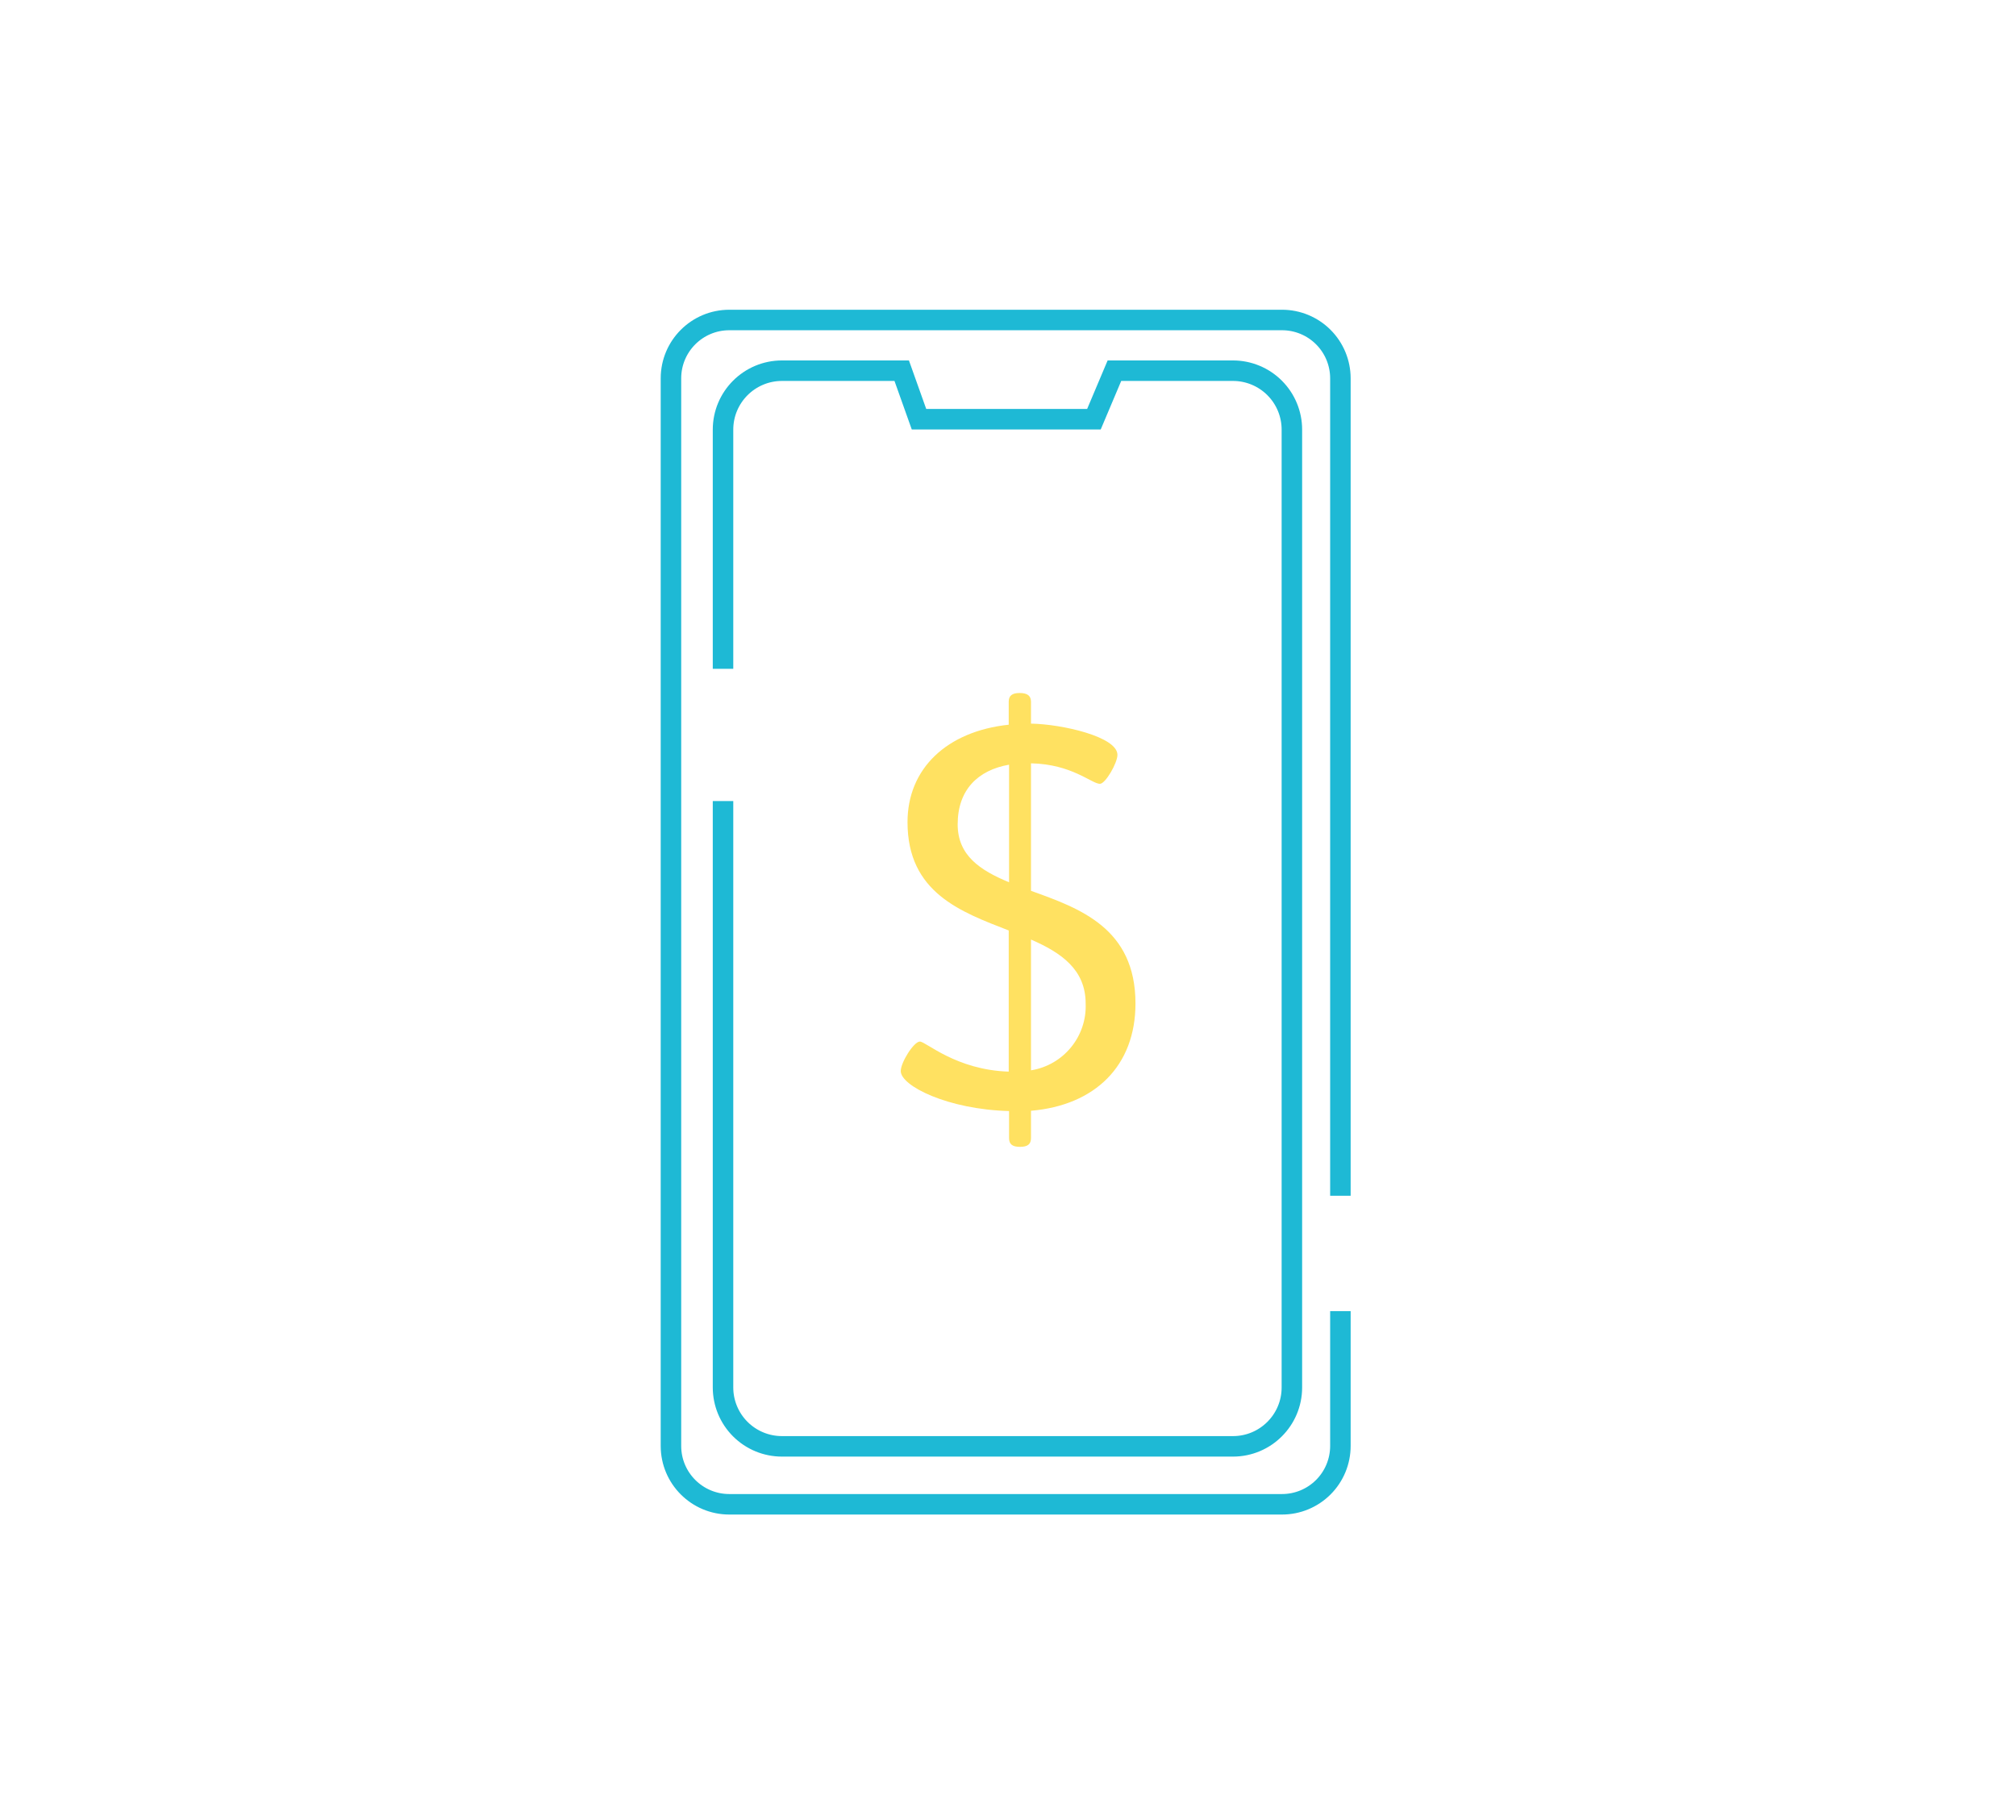
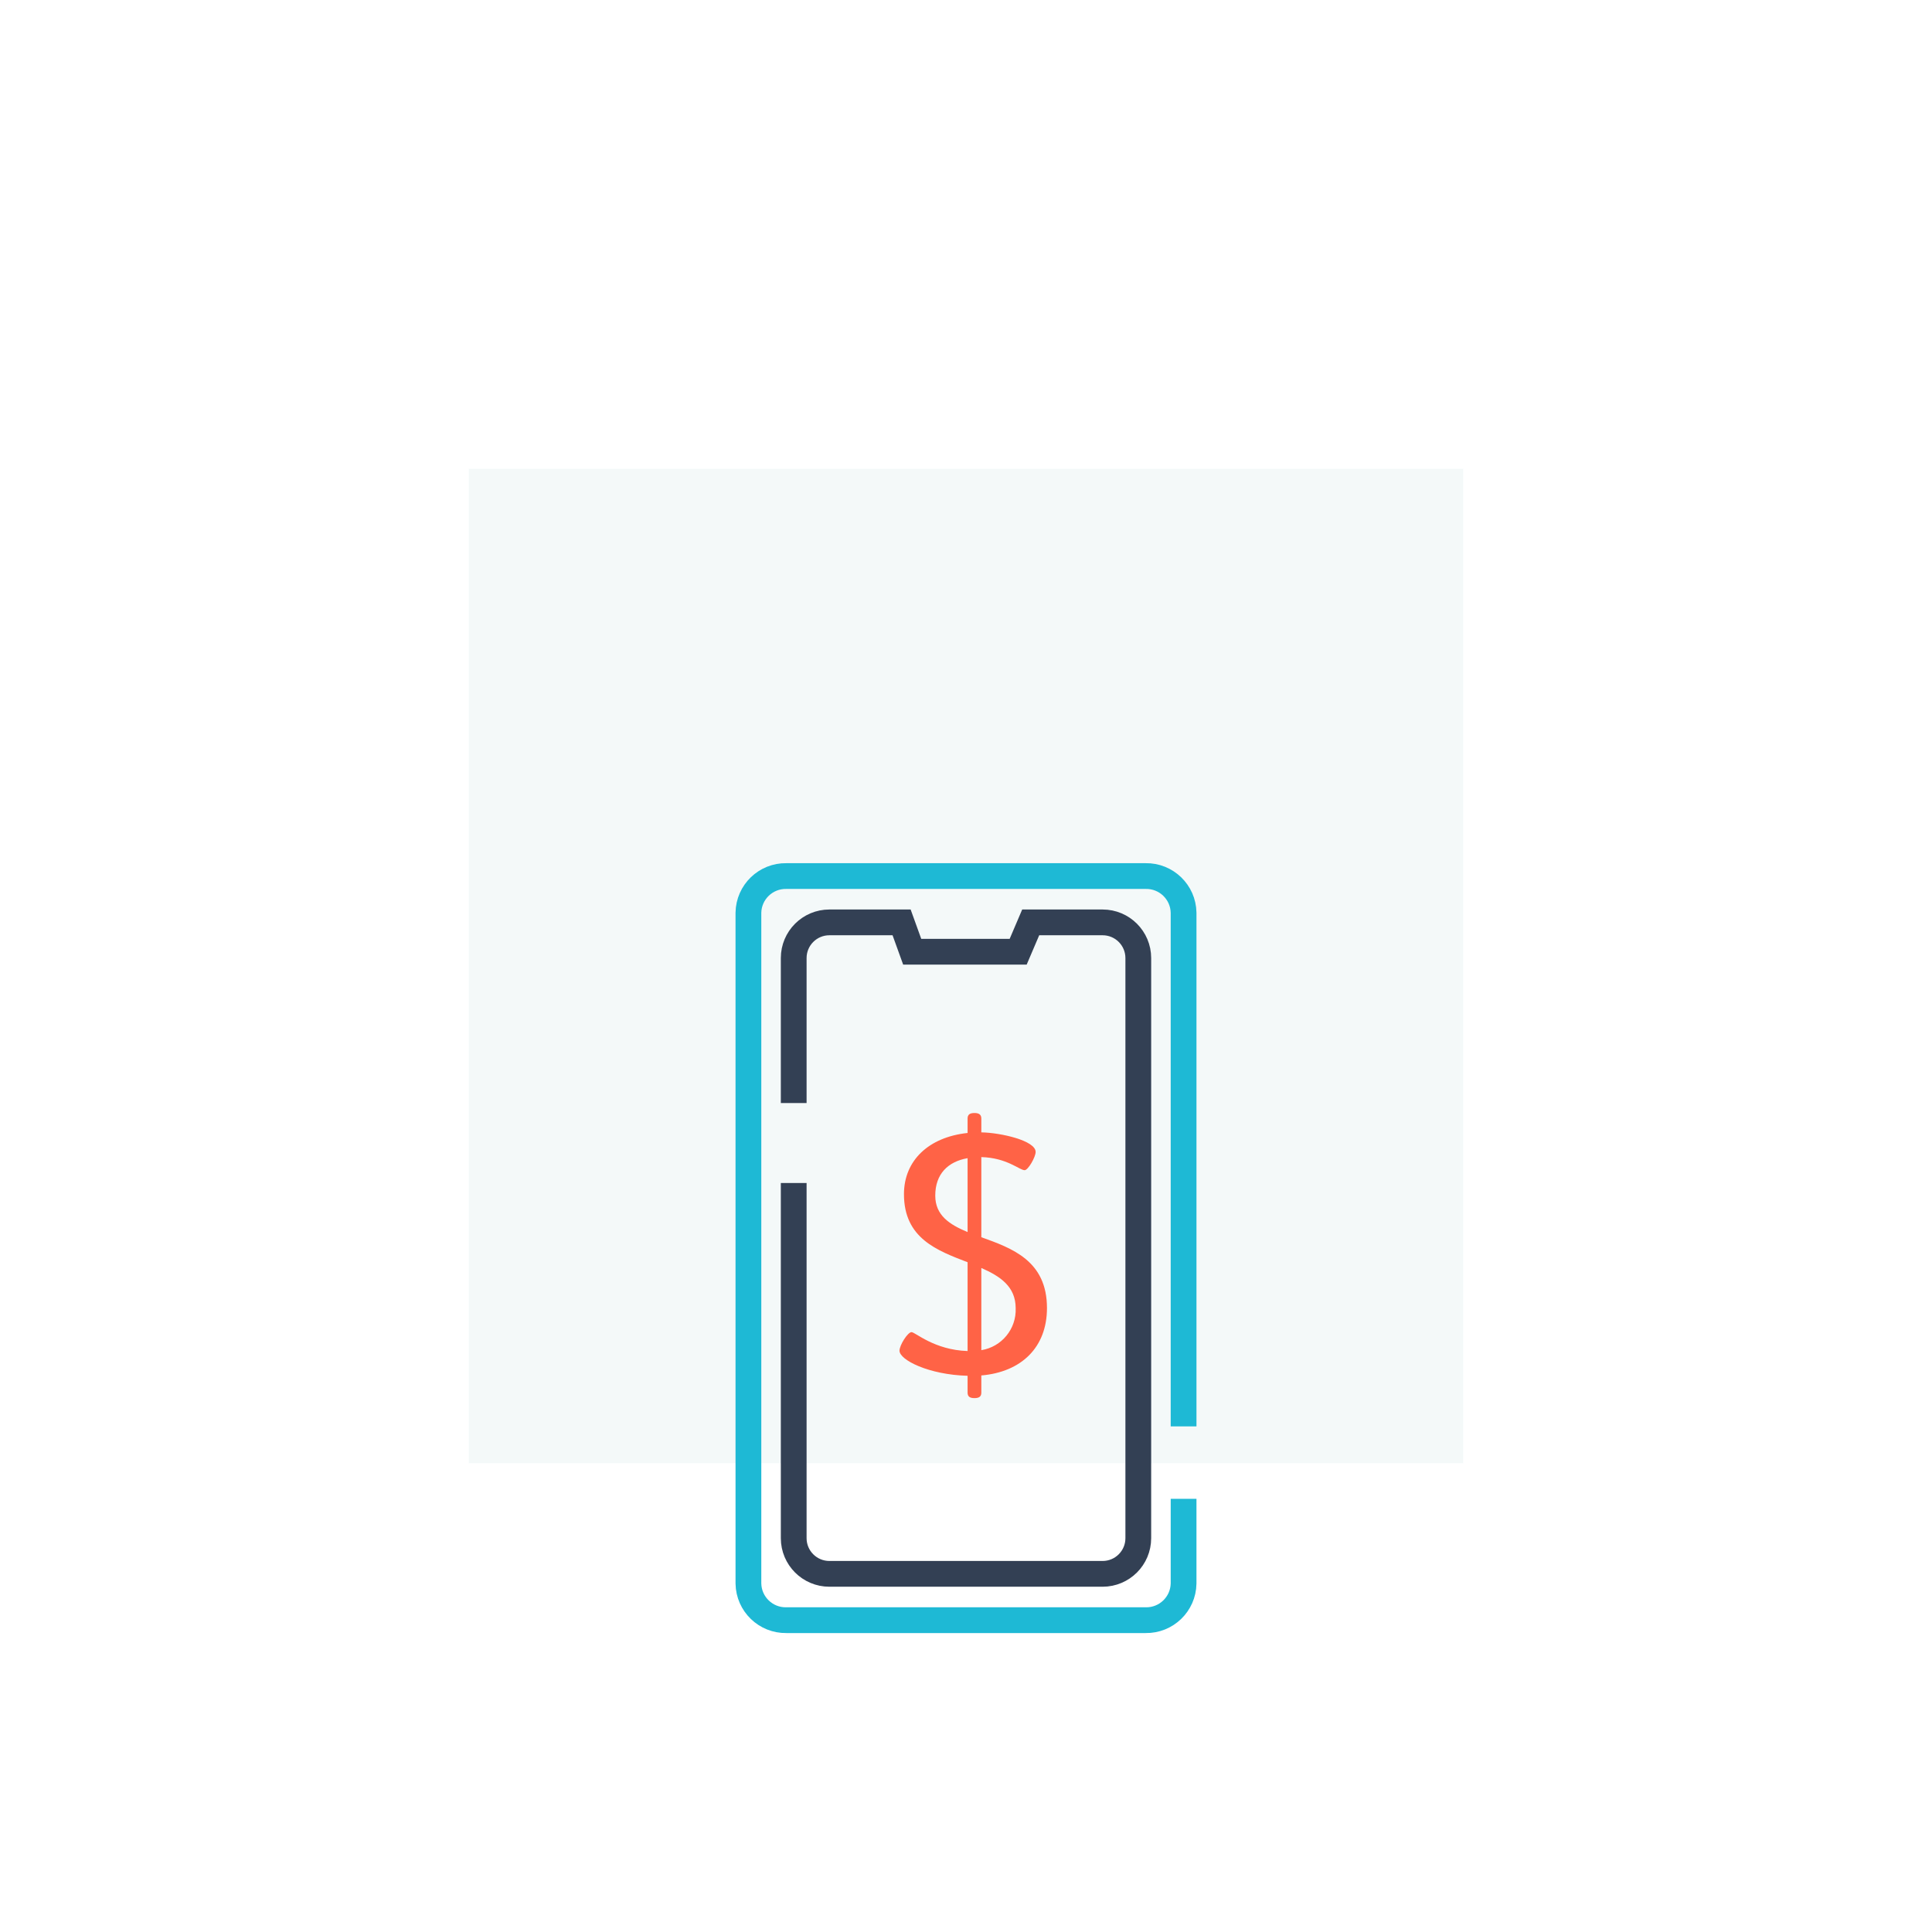
- <svg xmlns="http://www.w3.org/2000/svg" viewBox="0 0 295.03 266.34">
+ <svg xmlns="http://www.w3.org/2000/svg" viewBox="0 0 450 450">
  <defs>
-     <style>.a{fill:none;stroke:#1eb9d5;stroke-miterlimit:10;stroke-width:3px;}.b{fill:#ffe161;}</style>
+     <style>.a{fill:#f4f9f9;}.b,.c{fill:none;stroke-miterlimit:10;stroke-width:6px;}.b{stroke:#1eb9d5;}.c{stroke:#334054;}.d{fill:#ff6346;}</style>
  </defs>
-   <path class="a" d="M196.16,191.88v19.73a8.54,8.54,0,0,1-8.55,8.54H106.73a8.54,8.54,0,0,1-8.54-8.54V55.37a8.54,8.54,0,0,1,8.54-8.54h80.88a8.54,8.54,0,0,1,8.55,8.54V175" />
-   <path class="a" d="M105.81,117.23v85.82a8.62,8.62,0,0,0,8.63,8.62h66a8.62,8.62,0,0,0,8.62-8.62V62.88a8.62,8.62,0,0,0-8.62-8.63H163.09l-3,7.1h-25.6l-2.53-7.1H114.44a8.63,8.63,0,0,0-8.63,8.63v35" />
-   <path class="b" d="M150.88,102.7v3.2c4.56.08,12.65,1.92,12.65,4.57,0,1.2-1.76,4.24-2.56,4.24-1.21,0-4.09-2.88-10.09-3v18.66c7.12,2.56,15.29,5.44,15.29,16.49,0,9.13-5.92,14.9-15.29,15.7v4c0,.88-.48,1.28-1.61,1.28s-1.6-.4-1.6-1.28V162.6c-9-.24-15.85-3.69-15.85-5.85,0-1.28,1.92-4.32,2.8-4.32s5.29,4.16,13,4.4V136.17c-7-2.72-14.81-5.52-14.81-15.85,0-7.85,5.76-13.3,14.81-14.26V102.7c0-.88.48-1.28,1.6-1.28S150.88,101.82,150.88,102.7Zm-10.73,17.94c0,4.56,3.28,6.72,7.52,8.48V111.91C143.11,112.71,140.15,115.59,140.15,120.64Zm10.73,36a9.51,9.51,0,0,0,8-9.77c0-5-3.6-7.45-8-9.37Z" />
+   <rect class="a" x="109.19" y="109.19" width="231.61" height="231.61" />
+   <path class="b" d="M275.68,349.1v19.73a8.69,8.69,0,0,1-8.84,8.54H183.16a8.69,8.69,0,0,1-8.84-8.54V212.59a8.69,8.69,0,0,1,8.84-8.54h83.68a8.69,8.69,0,0,1,8.84,8.54V332.23" />
+   <path class="c" d="M184.87,275.54v82.73a8.31,8.31,0,0,0,8.31,8.31h63.64a8.31,8.31,0,0,0,8.31-8.31V223.15a8.31,8.31,0,0,0-8.31-8.31H240.07l-2.92,6.84H212.47L210,214.84H193.18a8.31,8.31,0,0,0-8.31,8.31v33.77" />
+   <path class="d" d="M228.57,260.55v3.2c4.56.08,12.65,1.92,12.65,4.56,0,1.2-1.76,4.25-2.56,4.25-1.2,0-4.09-2.89-10.09-3.05v18.66c7.12,2.57,15.29,5.45,15.29,16.5,0,9.13-5.92,14.89-15.29,15.7v4c0,.88-.48,1.28-1.6,1.28s-1.6-.4-1.6-1.28v-3.92c-9.05-.25-15.86-3.69-15.86-5.85,0-1.28,1.92-4.32,2.8-4.32s5.29,4.16,13.06,4.4V294c-7.05-2.72-14.82-5.53-14.82-15.86,0-7.84,5.77-13.29,14.82-14.25v-3.36c0-.89.48-1.29,1.6-1.29S228.57,259.66,228.57,260.55Zm-10.73,17.93c0,4.57,3.28,6.73,7.53,8.49V269.76C220.8,270.56,217.84,273.44,217.84,278.48Zm10.73,36a9.52,9.52,0,0,0,8-9.77c0-5.05-3.61-7.45-8-9.37Z" />
</svg>
